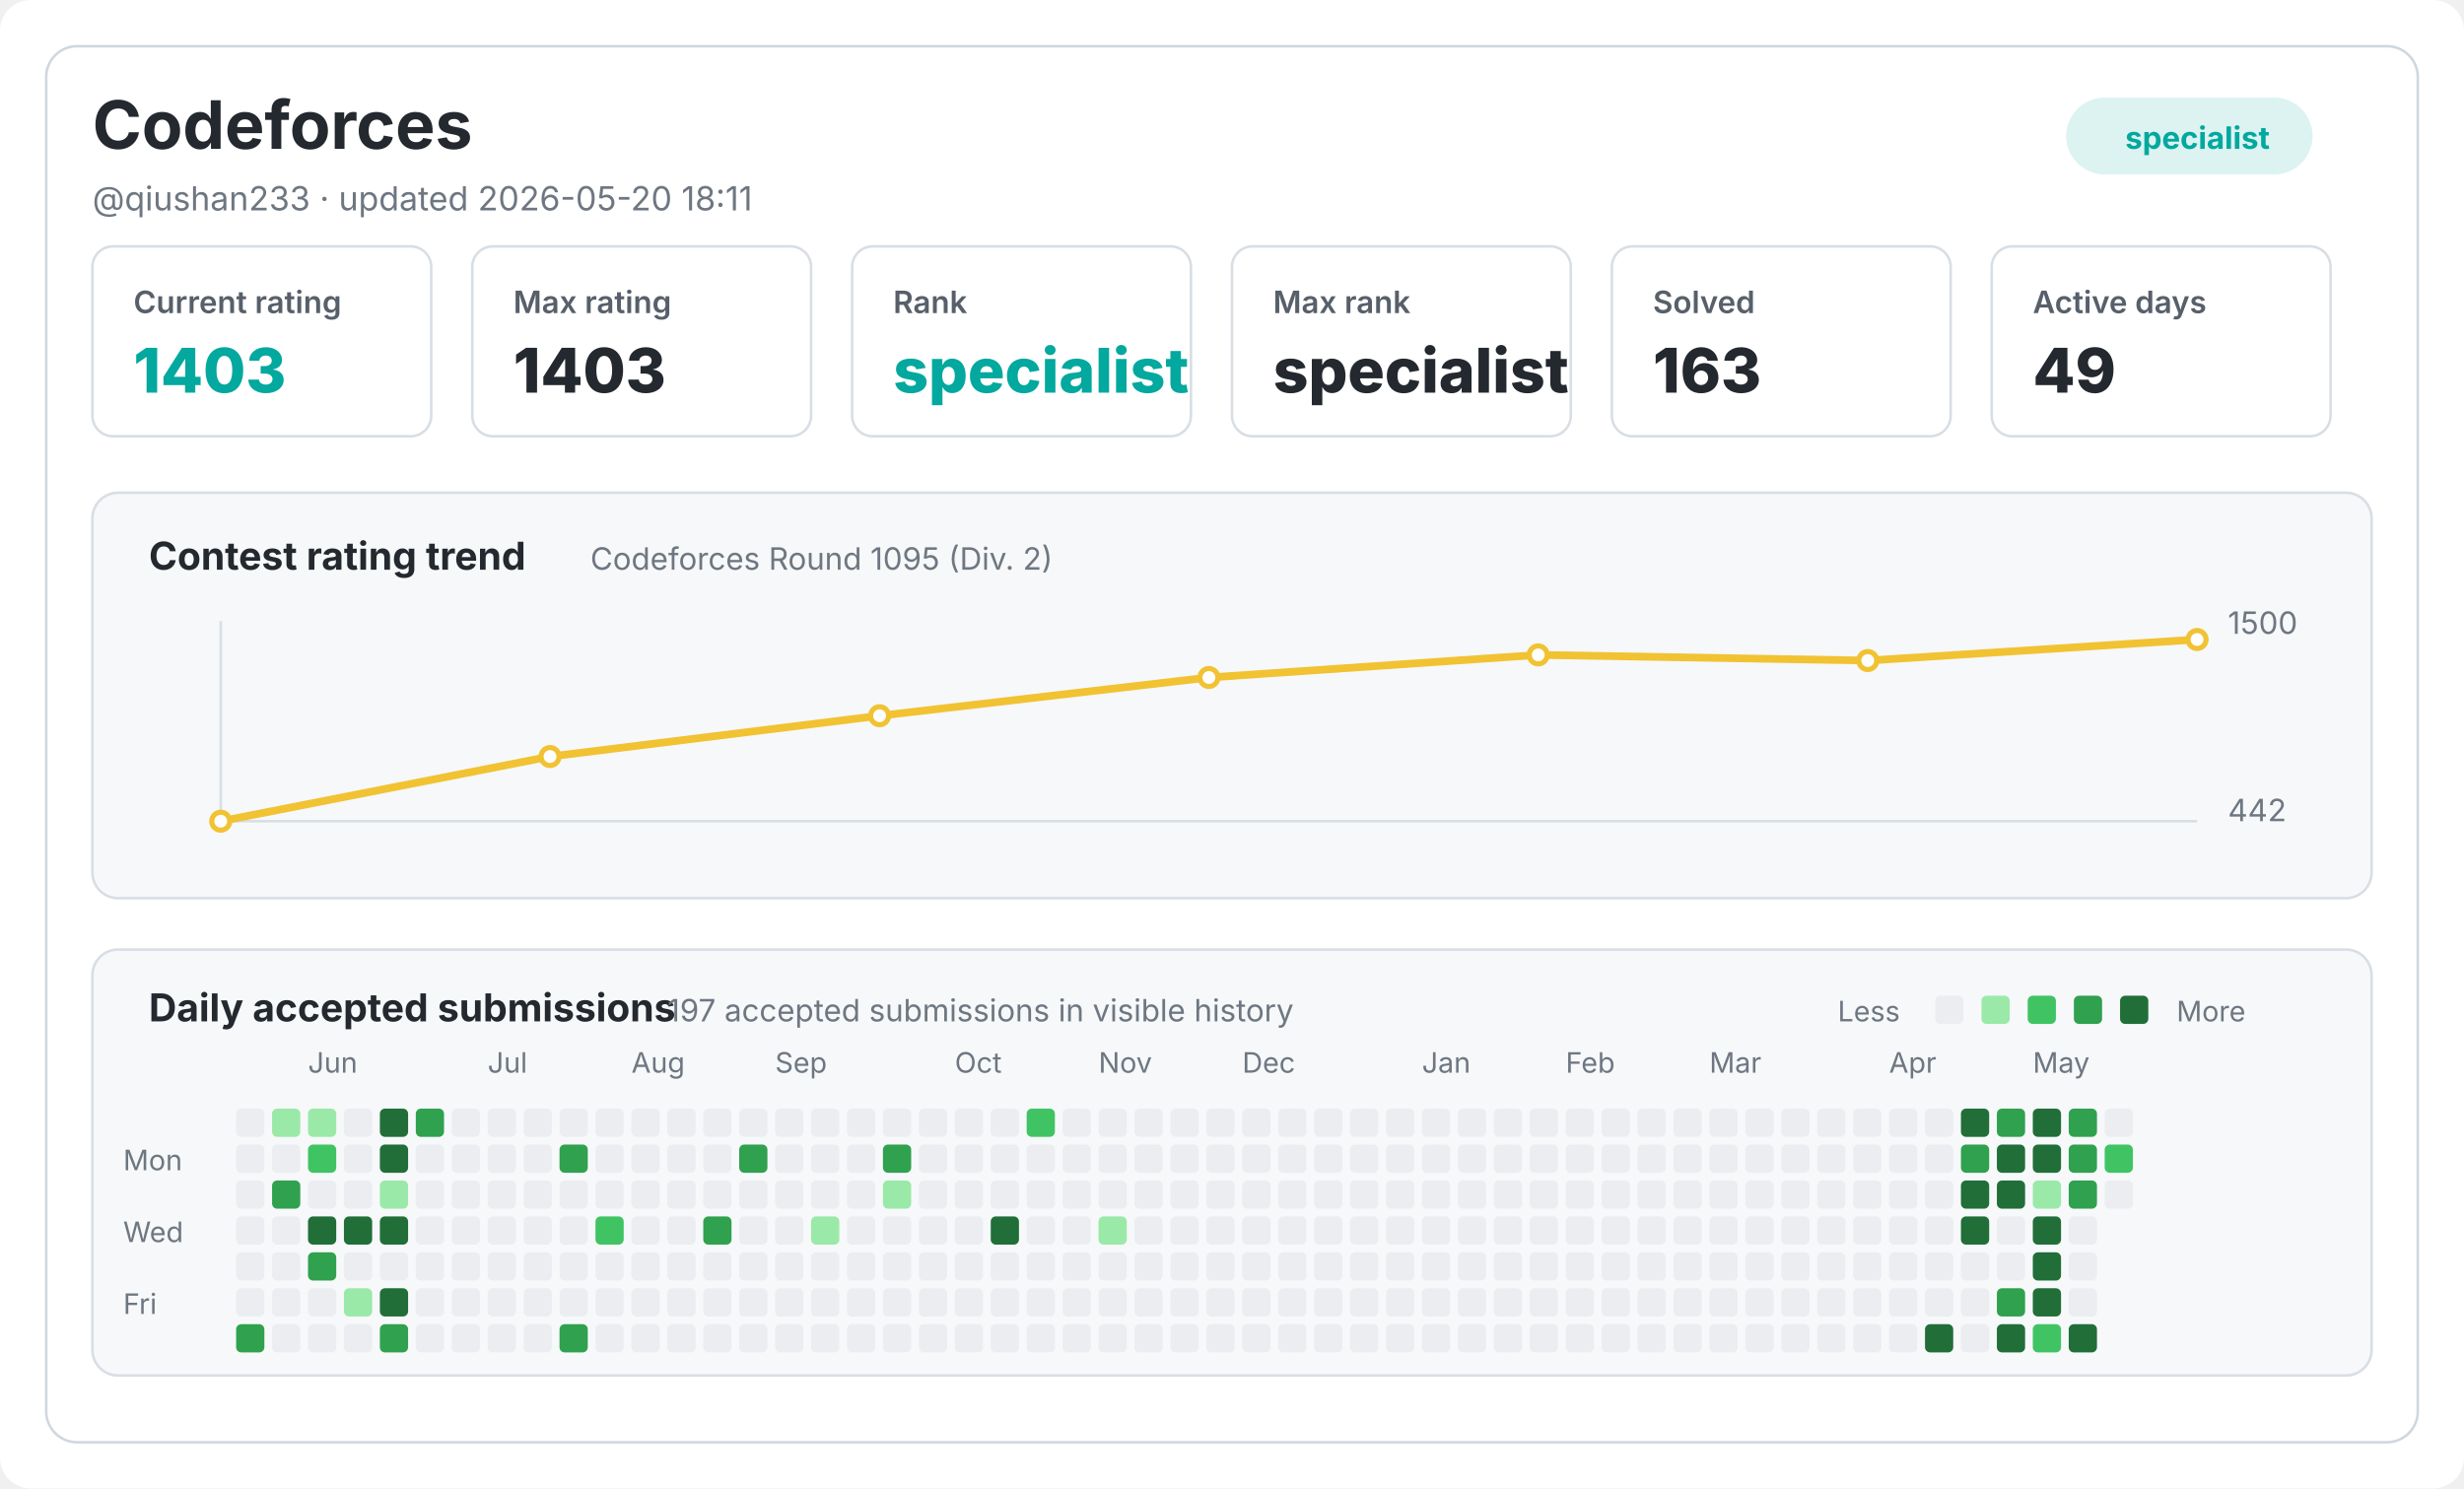
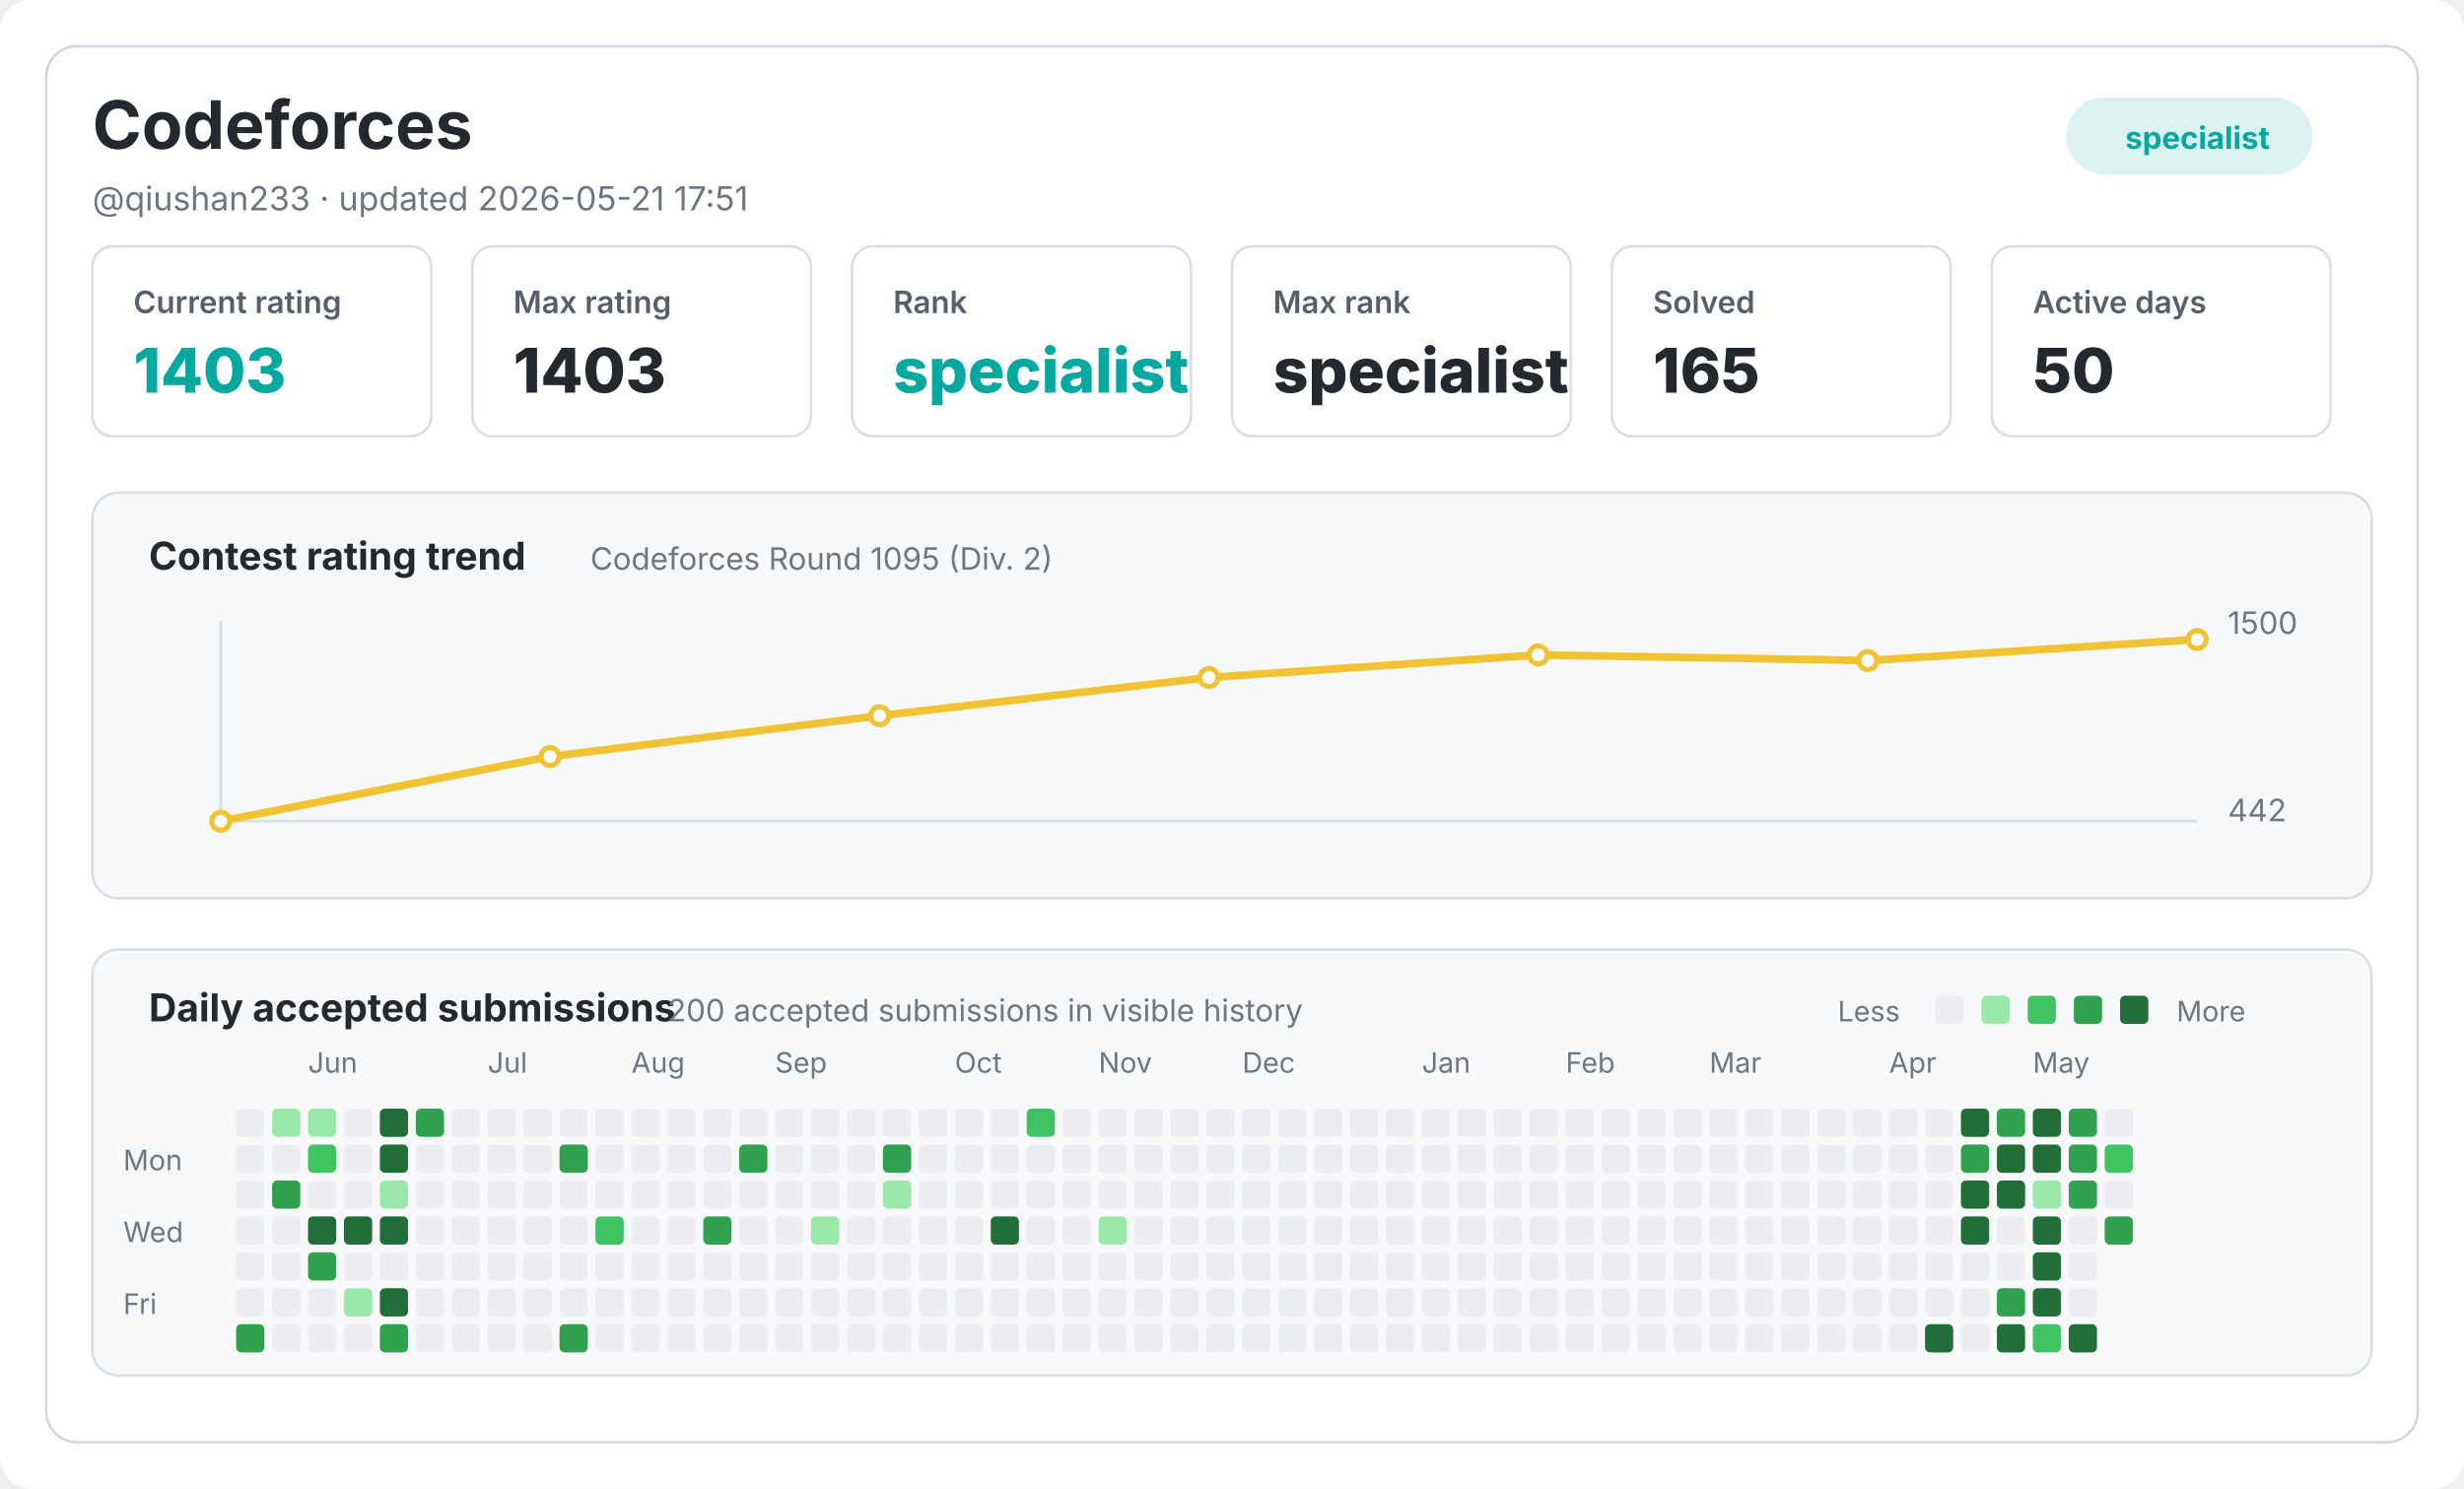
<svg xmlns="http://www.w3.org/2000/svg" width="960" height="580" viewBox="0 0 960 580" role="img" aria-label="Codeforces statistics for qiushan233">
  <style>
  .bg { fill: #ffffff; }
  .shell { fill: #ffffff; stroke: #d0d7de; }
  .soft { fill: #f6f8fa; stroke: #d8dee4; }
  .metric-card { fill: #ffffff; stroke: #d8dee4; }
  .title { font: 700 26px -apple-system,BlinkMacSystemFont,"Segoe UI",sans-serif; fill: #24292f; }
  .subtitle { font: 13px -apple-system,BlinkMacSystemFont,"Segoe UI",sans-serif; fill: #6e7781; }
  .section-title { font: 700 15px -apple-system,BlinkMacSystemFont,"Segoe UI",sans-serif; fill: #24292f; }
  .metric-label { font: 600 12px -apple-system,BlinkMacSystemFont,"Segoe UI",sans-serif; fill: #57606a; }
  .metric-value { font: 800 24px -apple-system,BlinkMacSystemFont,"Segoe UI",sans-serif; fill: #24292f; }
  .muted { font: 12px -apple-system,BlinkMacSystemFont,"Segoe UI",sans-serif; fill: #6e7781; }
  .small { font-size: 11px; }
  .rank { fill: #03a89e; }
  .grid { stroke: #d8dee4; stroke-width: 1; }
  .badge-bg { fill: #03a89e; opacity: 0.14; }
  .badge-text { font: 700 12px -apple-system,BlinkMacSystemFont,"Segoe UI",sans-serif; fill: #03a89e; }
  .heat-cell { cursor: default; transition: stroke 0.12s ease, stroke-width 0.12s ease; }
  .heat-cell:hover { stroke: #0969da; stroke-width: 1.5; }
</style>
  <rect class="bg" width="960" height="580" rx="12" />
  <rect class="shell" x="18" y="18" width="924" height="544" rx="12" />
  <text x="36" y="58" class="title">Codeforces</text>
-   <text x="36" y="82" class="subtitle">@qiushan233 · updated 2026-05-20 18:11</text>
+   <text x="36" y="82" class="subtitle">@qiushan233 · updated 2026-05-21 17:51</text>
  <rect x="805" y="38" width="96" height="30" rx="15" class="badge-bg" />
  <text x="828" y="58" class="badge-text">specialist</text>
  <rect x="36" y="96" width="132" height="74" rx="8" class="metric-card" />
  <text x="52" y="122" class="metric-label">Current rating</text>
  <text x="52" y="153" class="metric-value rank">1403</text>
  <rect x="184" y="96" width="132" height="74" rx="8" class="metric-card" />
  <text x="200" y="122" class="metric-label">Max rating</text>
  <text x="200" y="153" class="metric-value">1403</text>
  <rect x="332" y="96" width="132" height="74" rx="8" class="metric-card" />
  <text x="348" y="122" class="metric-label">Rank</text>
  <text x="348" y="153" class="metric-value rank">specialist</text>
  <rect x="480" y="96" width="132" height="74" rx="8" class="metric-card" />
  <text x="496" y="122" class="metric-label">Max rank</text>
  <text x="496" y="153" class="metric-value">specialist</text>
  <rect x="628" y="96" width="132" height="74" rx="8" class="metric-card" />
  <text x="644" y="122" class="metric-label">Solved</text>
-   <text x="644" y="153" class="metric-value">163</text>
+   <text x="644" y="153" class="metric-value">165</text>
  <rect x="776" y="96" width="132" height="74" rx="8" class="metric-card" />
  <text x="792" y="122" class="metric-label">Active days</text>
-   <text x="792" y="153" class="metric-value">49</text>
+   <text x="792" y="153" class="metric-value">50</text>
  <rect class="soft" x="36" y="192" width="888" height="158" rx="10" />
  <text x="58" y="222" class="section-title">Contest rating trend</text>
  <text x="230" y="222" class="muted">Codeforces Round 1095 (Div. 2)</text>
  <line x1="86" y1="320" x2="856" y2="320" class="grid" />
  <line x1="86" y1="242" x2="86" y2="320" class="grid" />
  <text x="868" y="247" class="muted">1500</text>
  <text x="868" y="320" class="muted">442</text>
  <polyline points="86.0,320.0 214.3,294.8 342.7,278.9 471.0,264.0 599.3,255.2 727.7,257.4 856.0,249.2" fill="none" stroke="#f1c232" stroke-width="3" stroke-linecap="round" stroke-linejoin="round" />
  <circle cx="86.0" cy="320.0" r="3.5" fill="#fff" stroke="#f1c232" stroke-width="2" />
  <circle cx="214.3" cy="294.8" r="3.5" fill="#fff" stroke="#f1c232" stroke-width="2" />
  <circle cx="342.7" cy="278.9" r="3.5" fill="#fff" stroke="#f1c232" stroke-width="2" />
  <circle cx="471.0" cy="264.0" r="3.5" fill="#fff" stroke="#f1c232" stroke-width="2" />
  <circle cx="599.3" cy="255.2" r="3.5" fill="#fff" stroke="#f1c232" stroke-width="2" />
  <circle cx="727.7" cy="257.4" r="3.5" fill="#fff" stroke="#f1c232" stroke-width="2" />
  <circle cx="856.0" cy="249.2" r="3.5" fill="#fff" stroke="#f1c232" stroke-width="2" />
  <rect class="soft" x="36" y="370" width="888" height="166" rx="10" />
  <text x="58" y="398" class="section-title">Daily accepted submissions</text>
-   <text x="260" y="398" class="muted">197 accepted submissions in visible history</text>
+   <text x="260" y="398" class="muted">200 accepted submissions in visible history</text>
  <text x="120" y="418" class="muted small">Jun</text>
  <text x="190" y="418" class="muted small">Jul</text>
  <text x="246" y="418" class="muted small">Aug</text>
  <text x="302" y="418" class="muted small">Sep</text>
  <text x="372" y="418" class="muted small">Oct</text>
  <text x="428" y="418" class="muted small">Nov</text>
  <text x="484" y="418" class="muted small">Dec</text>
  <text x="554" y="418" class="muted small">Jan</text>
  <text x="610" y="418" class="muted small">Feb</text>
  <text x="666" y="418" class="muted small">Mar</text>
  <text x="736" y="418" class="muted small">Apr</text>
  <text x="792" y="418" class="muted small">May</text>
  <text x="48" y="456" class="muted small">Mon</text>
  <text x="48" y="484" class="muted small">Wed</text>
  <text x="48" y="512" class="muted small">Fri</text>
  <rect class="heat-cell" x="92" y="432" width="11" height="11" rx="2" fill="#ebedf0" />
  <rect class="heat-cell" x="92" y="446" width="11" height="11" rx="2" fill="#ebedf0" />
  <rect class="heat-cell" x="92" y="460" width="11" height="11" rx="2" fill="#ebedf0" />
  <rect class="heat-cell" x="92" y="474" width="11" height="11" rx="2" fill="#ebedf0" />
  <rect class="heat-cell" x="92" y="488" width="11" height="11" rx="2" fill="#ebedf0" />
  <rect class="heat-cell" x="92" y="502" width="11" height="11" rx="2" fill="#ebedf0" />
  <rect class="heat-cell" x="92" y="516" width="11" height="11" rx="2" fill="#30a14e" />
  <rect class="heat-cell" x="106" y="432" width="11" height="11" rx="2" fill="#9be9a8" />
  <rect class="heat-cell" x="106" y="446" width="11" height="11" rx="2" fill="#ebedf0" />
  <rect class="heat-cell" x="106" y="460" width="11" height="11" rx="2" fill="#30a14e" />
  <rect class="heat-cell" x="106" y="474" width="11" height="11" rx="2" fill="#ebedf0" />
  <rect class="heat-cell" x="106" y="488" width="11" height="11" rx="2" fill="#ebedf0" />
  <rect class="heat-cell" x="106" y="502" width="11" height="11" rx="2" fill="#ebedf0" />
  <rect class="heat-cell" x="106" y="516" width="11" height="11" rx="2" fill="#ebedf0" />
  <rect class="heat-cell" x="120" y="432" width="11" height="11" rx="2" fill="#9be9a8" />
  <rect class="heat-cell" x="120" y="446" width="11" height="11" rx="2" fill="#40c463" />
  <rect class="heat-cell" x="120" y="460" width="11" height="11" rx="2" fill="#ebedf0" />
  <rect class="heat-cell" x="120" y="474" width="11" height="11" rx="2" fill="#216e39" />
  <rect class="heat-cell" x="120" y="488" width="11" height="11" rx="2" fill="#30a14e" />
  <rect class="heat-cell" x="120" y="502" width="11" height="11" rx="2" fill="#ebedf0" />
  <rect class="heat-cell" x="120" y="516" width="11" height="11" rx="2" fill="#ebedf0" />
  <rect class="heat-cell" x="134" y="432" width="11" height="11" rx="2" fill="#ebedf0" />
  <rect class="heat-cell" x="134" y="446" width="11" height="11" rx="2" fill="#ebedf0" />
  <rect class="heat-cell" x="134" y="460" width="11" height="11" rx="2" fill="#ebedf0" />
  <rect class="heat-cell" x="134" y="474" width="11" height="11" rx="2" fill="#216e39" />
  <rect class="heat-cell" x="134" y="488" width="11" height="11" rx="2" fill="#ebedf0" />
  <rect class="heat-cell" x="134" y="502" width="11" height="11" rx="2" fill="#9be9a8" />
  <rect class="heat-cell" x="134" y="516" width="11" height="11" rx="2" fill="#ebedf0" />
  <rect class="heat-cell" x="148" y="432" width="11" height="11" rx="2" fill="#216e39" />
  <rect class="heat-cell" x="148" y="446" width="11" height="11" rx="2" fill="#216e39" />
  <rect class="heat-cell" x="148" y="460" width="11" height="11" rx="2" fill="#9be9a8" />
  <rect class="heat-cell" x="148" y="474" width="11" height="11" rx="2" fill="#216e39" />
  <rect class="heat-cell" x="148" y="488" width="11" height="11" rx="2" fill="#ebedf0" />
  <rect class="heat-cell" x="148" y="502" width="11" height="11" rx="2" fill="#216e39" />
  <rect class="heat-cell" x="148" y="516" width="11" height="11" rx="2" fill="#30a14e" />
  <rect class="heat-cell" x="162" y="432" width="11" height="11" rx="2" fill="#30a14e" />
  <rect class="heat-cell" x="162" y="446" width="11" height="11" rx="2" fill="#ebedf0" />
  <rect class="heat-cell" x="162" y="460" width="11" height="11" rx="2" fill="#ebedf0" />
  <rect class="heat-cell" x="162" y="474" width="11" height="11" rx="2" fill="#ebedf0" />
  <rect class="heat-cell" x="162" y="488" width="11" height="11" rx="2" fill="#ebedf0" />
  <rect class="heat-cell" x="162" y="502" width="11" height="11" rx="2" fill="#ebedf0" />
  <rect class="heat-cell" x="162" y="516" width="11" height="11" rx="2" fill="#ebedf0" />
  <rect class="heat-cell" x="176" y="432" width="11" height="11" rx="2" fill="#ebedf0" />
  <rect class="heat-cell" x="176" y="446" width="11" height="11" rx="2" fill="#ebedf0" />
  <rect class="heat-cell" x="176" y="460" width="11" height="11" rx="2" fill="#ebedf0" />
  <rect class="heat-cell" x="176" y="474" width="11" height="11" rx="2" fill="#ebedf0" />
  <rect class="heat-cell" x="176" y="488" width="11" height="11" rx="2" fill="#ebedf0" />
  <rect class="heat-cell" x="176" y="502" width="11" height="11" rx="2" fill="#ebedf0" />
  <rect class="heat-cell" x="176" y="516" width="11" height="11" rx="2" fill="#ebedf0" />
  <rect class="heat-cell" x="190" y="432" width="11" height="11" rx="2" fill="#ebedf0" />
  <rect class="heat-cell" x="190" y="446" width="11" height="11" rx="2" fill="#ebedf0" />
  <rect class="heat-cell" x="190" y="460" width="11" height="11" rx="2" fill="#ebedf0" />
  <rect class="heat-cell" x="190" y="474" width="11" height="11" rx="2" fill="#ebedf0" />
  <rect class="heat-cell" x="190" y="488" width="11" height="11" rx="2" fill="#ebedf0" />
  <rect class="heat-cell" x="190" y="502" width="11" height="11" rx="2" fill="#ebedf0" />
  <rect class="heat-cell" x="190" y="516" width="11" height="11" rx="2" fill="#ebedf0" />
  <rect class="heat-cell" x="204" y="432" width="11" height="11" rx="2" fill="#ebedf0" />
  <rect class="heat-cell" x="204" y="446" width="11" height="11" rx="2" fill="#ebedf0" />
  <rect class="heat-cell" x="204" y="460" width="11" height="11" rx="2" fill="#ebedf0" />
  <rect class="heat-cell" x="204" y="474" width="11" height="11" rx="2" fill="#ebedf0" />
  <rect class="heat-cell" x="204" y="488" width="11" height="11" rx="2" fill="#ebedf0" />
  <rect class="heat-cell" x="204" y="502" width="11" height="11" rx="2" fill="#ebedf0" />
  <rect class="heat-cell" x="204" y="516" width="11" height="11" rx="2" fill="#ebedf0" />
  <rect class="heat-cell" x="218" y="432" width="11" height="11" rx="2" fill="#ebedf0" />
  <rect class="heat-cell" x="218" y="446" width="11" height="11" rx="2" fill="#30a14e" />
  <rect class="heat-cell" x="218" y="460" width="11" height="11" rx="2" fill="#ebedf0" />
  <rect class="heat-cell" x="218" y="474" width="11" height="11" rx="2" fill="#ebedf0" />
  <rect class="heat-cell" x="218" y="488" width="11" height="11" rx="2" fill="#ebedf0" />
  <rect class="heat-cell" x="218" y="502" width="11" height="11" rx="2" fill="#ebedf0" />
  <rect class="heat-cell" x="218" y="516" width="11" height="11" rx="2" fill="#30a14e" />
  <rect class="heat-cell" x="232" y="432" width="11" height="11" rx="2" fill="#ebedf0" />
  <rect class="heat-cell" x="232" y="446" width="11" height="11" rx="2" fill="#ebedf0" />
  <rect class="heat-cell" x="232" y="460" width="11" height="11" rx="2" fill="#ebedf0" />
  <rect class="heat-cell" x="232" y="474" width="11" height="11" rx="2" fill="#40c463" />
  <rect class="heat-cell" x="232" y="488" width="11" height="11" rx="2" fill="#ebedf0" />
  <rect class="heat-cell" x="232" y="502" width="11" height="11" rx="2" fill="#ebedf0" />
  <rect class="heat-cell" x="232" y="516" width="11" height="11" rx="2" fill="#ebedf0" />
  <rect class="heat-cell" x="246" y="432" width="11" height="11" rx="2" fill="#ebedf0" />
  <rect class="heat-cell" x="246" y="446" width="11" height="11" rx="2" fill="#ebedf0" />
  <rect class="heat-cell" x="246" y="460" width="11" height="11" rx="2" fill="#ebedf0" />
  <rect class="heat-cell" x="246" y="474" width="11" height="11" rx="2" fill="#ebedf0" />
  <rect class="heat-cell" x="246" y="488" width="11" height="11" rx="2" fill="#ebedf0" />
  <rect class="heat-cell" x="246" y="502" width="11" height="11" rx="2" fill="#ebedf0" />
  <rect class="heat-cell" x="246" y="516" width="11" height="11" rx="2" fill="#ebedf0" />
  <rect class="heat-cell" x="260" y="432" width="11" height="11" rx="2" fill="#ebedf0" />
  <rect class="heat-cell" x="260" y="446" width="11" height="11" rx="2" fill="#ebedf0" />
  <rect class="heat-cell" x="260" y="460" width="11" height="11" rx="2" fill="#ebedf0" />
  <rect class="heat-cell" x="260" y="474" width="11" height="11" rx="2" fill="#ebedf0" />
  <rect class="heat-cell" x="260" y="488" width="11" height="11" rx="2" fill="#ebedf0" />
  <rect class="heat-cell" x="260" y="502" width="11" height="11" rx="2" fill="#ebedf0" />
  <rect class="heat-cell" x="260" y="516" width="11" height="11" rx="2" fill="#ebedf0" />
  <rect class="heat-cell" x="274" y="432" width="11" height="11" rx="2" fill="#ebedf0" />
  <rect class="heat-cell" x="274" y="446" width="11" height="11" rx="2" fill="#ebedf0" />
  <rect class="heat-cell" x="274" y="460" width="11" height="11" rx="2" fill="#ebedf0" />
  <rect class="heat-cell" x="274" y="474" width="11" height="11" rx="2" fill="#30a14e" />
  <rect class="heat-cell" x="274" y="488" width="11" height="11" rx="2" fill="#ebedf0" />
  <rect class="heat-cell" x="274" y="502" width="11" height="11" rx="2" fill="#ebedf0" />
  <rect class="heat-cell" x="274" y="516" width="11" height="11" rx="2" fill="#ebedf0" />
  <rect class="heat-cell" x="288" y="432" width="11" height="11" rx="2" fill="#ebedf0" />
  <rect class="heat-cell" x="288" y="446" width="11" height="11" rx="2" fill="#30a14e" />
  <rect class="heat-cell" x="288" y="460" width="11" height="11" rx="2" fill="#ebedf0" />
  <rect class="heat-cell" x="288" y="474" width="11" height="11" rx="2" fill="#ebedf0" />
  <rect class="heat-cell" x="288" y="488" width="11" height="11" rx="2" fill="#ebedf0" />
  <rect class="heat-cell" x="288" y="502" width="11" height="11" rx="2" fill="#ebedf0" />
  <rect class="heat-cell" x="288" y="516" width="11" height="11" rx="2" fill="#ebedf0" />
  <rect class="heat-cell" x="302" y="432" width="11" height="11" rx="2" fill="#ebedf0" />
  <rect class="heat-cell" x="302" y="446" width="11" height="11" rx="2" fill="#ebedf0" />
  <rect class="heat-cell" x="302" y="460" width="11" height="11" rx="2" fill="#ebedf0" />
  <rect class="heat-cell" x="302" y="474" width="11" height="11" rx="2" fill="#ebedf0" />
  <rect class="heat-cell" x="302" y="488" width="11" height="11" rx="2" fill="#ebedf0" />
  <rect class="heat-cell" x="302" y="502" width="11" height="11" rx="2" fill="#ebedf0" />
  <rect class="heat-cell" x="302" y="516" width="11" height="11" rx="2" fill="#ebedf0" />
  <rect class="heat-cell" x="316" y="432" width="11" height="11" rx="2" fill="#ebedf0" />
  <rect class="heat-cell" x="316" y="446" width="11" height="11" rx="2" fill="#ebedf0" />
  <rect class="heat-cell" x="316" y="460" width="11" height="11" rx="2" fill="#ebedf0" />
  <rect class="heat-cell" x="316" y="474" width="11" height="11" rx="2" fill="#9be9a8" />
  <rect class="heat-cell" x="316" y="488" width="11" height="11" rx="2" fill="#ebedf0" />
  <rect class="heat-cell" x="316" y="502" width="11" height="11" rx="2" fill="#ebedf0" />
  <rect class="heat-cell" x="316" y="516" width="11" height="11" rx="2" fill="#ebedf0" />
  <rect class="heat-cell" x="330" y="432" width="11" height="11" rx="2" fill="#ebedf0" />
  <rect class="heat-cell" x="330" y="446" width="11" height="11" rx="2" fill="#ebedf0" />
  <rect class="heat-cell" x="330" y="460" width="11" height="11" rx="2" fill="#ebedf0" />
  <rect class="heat-cell" x="330" y="474" width="11" height="11" rx="2" fill="#ebedf0" />
  <rect class="heat-cell" x="330" y="488" width="11" height="11" rx="2" fill="#ebedf0" />
  <rect class="heat-cell" x="330" y="502" width="11" height="11" rx="2" fill="#ebedf0" />
  <rect class="heat-cell" x="330" y="516" width="11" height="11" rx="2" fill="#ebedf0" />
  <rect class="heat-cell" x="344" y="432" width="11" height="11" rx="2" fill="#ebedf0" />
  <rect class="heat-cell" x="344" y="446" width="11" height="11" rx="2" fill="#30a14e" />
  <rect class="heat-cell" x="344" y="460" width="11" height="11" rx="2" fill="#9be9a8" />
  <rect class="heat-cell" x="344" y="474" width="11" height="11" rx="2" fill="#ebedf0" />
  <rect class="heat-cell" x="344" y="488" width="11" height="11" rx="2" fill="#ebedf0" />
  <rect class="heat-cell" x="344" y="502" width="11" height="11" rx="2" fill="#ebedf0" />
  <rect class="heat-cell" x="344" y="516" width="11" height="11" rx="2" fill="#ebedf0" />
  <rect class="heat-cell" x="358" y="432" width="11" height="11" rx="2" fill="#ebedf0" />
  <rect class="heat-cell" x="358" y="446" width="11" height="11" rx="2" fill="#ebedf0" />
  <rect class="heat-cell" x="358" y="460" width="11" height="11" rx="2" fill="#ebedf0" />
  <rect class="heat-cell" x="358" y="474" width="11" height="11" rx="2" fill="#ebedf0" />
  <rect class="heat-cell" x="358" y="488" width="11" height="11" rx="2" fill="#ebedf0" />
  <rect class="heat-cell" x="358" y="502" width="11" height="11" rx="2" fill="#ebedf0" />
  <rect class="heat-cell" x="358" y="516" width="11" height="11" rx="2" fill="#ebedf0" />
  <rect class="heat-cell" x="372" y="432" width="11" height="11" rx="2" fill="#ebedf0" />
  <rect class="heat-cell" x="372" y="446" width="11" height="11" rx="2" fill="#ebedf0" />
  <rect class="heat-cell" x="372" y="460" width="11" height="11" rx="2" fill="#ebedf0" />
  <rect class="heat-cell" x="372" y="474" width="11" height="11" rx="2" fill="#ebedf0" />
  <rect class="heat-cell" x="372" y="488" width="11" height="11" rx="2" fill="#ebedf0" />
  <rect class="heat-cell" x="372" y="502" width="11" height="11" rx="2" fill="#ebedf0" />
  <rect class="heat-cell" x="372" y="516" width="11" height="11" rx="2" fill="#ebedf0" />
  <rect class="heat-cell" x="386" y="432" width="11" height="11" rx="2" fill="#ebedf0" />
  <rect class="heat-cell" x="386" y="446" width="11" height="11" rx="2" fill="#ebedf0" />
  <rect class="heat-cell" x="386" y="460" width="11" height="11" rx="2" fill="#ebedf0" />
  <rect class="heat-cell" x="386" y="474" width="11" height="11" rx="2" fill="#216e39" />
  <rect class="heat-cell" x="386" y="488" width="11" height="11" rx="2" fill="#ebedf0" />
  <rect class="heat-cell" x="386" y="502" width="11" height="11" rx="2" fill="#ebedf0" />
  <rect class="heat-cell" x="386" y="516" width="11" height="11" rx="2" fill="#ebedf0" />
  <rect class="heat-cell" x="400" y="432" width="11" height="11" rx="2" fill="#40c463" />
  <rect class="heat-cell" x="400" y="446" width="11" height="11" rx="2" fill="#ebedf0" />
  <rect class="heat-cell" x="400" y="460" width="11" height="11" rx="2" fill="#ebedf0" />
  <rect class="heat-cell" x="400" y="474" width="11" height="11" rx="2" fill="#ebedf0" />
  <rect class="heat-cell" x="400" y="488" width="11" height="11" rx="2" fill="#ebedf0" />
  <rect class="heat-cell" x="400" y="502" width="11" height="11" rx="2" fill="#ebedf0" />
  <rect class="heat-cell" x="400" y="516" width="11" height="11" rx="2" fill="#ebedf0" />
  <rect class="heat-cell" x="414" y="432" width="11" height="11" rx="2" fill="#ebedf0" />
  <rect class="heat-cell" x="414" y="446" width="11" height="11" rx="2" fill="#ebedf0" />
  <rect class="heat-cell" x="414" y="460" width="11" height="11" rx="2" fill="#ebedf0" />
  <rect class="heat-cell" x="414" y="474" width="11" height="11" rx="2" fill="#ebedf0" />
  <rect class="heat-cell" x="414" y="488" width="11" height="11" rx="2" fill="#ebedf0" />
  <rect class="heat-cell" x="414" y="502" width="11" height="11" rx="2" fill="#ebedf0" />
  <rect class="heat-cell" x="414" y="516" width="11" height="11" rx="2" fill="#ebedf0" />
  <rect class="heat-cell" x="428" y="432" width="11" height="11" rx="2" fill="#ebedf0" />
  <rect class="heat-cell" x="428" y="446" width="11" height="11" rx="2" fill="#ebedf0" />
  <rect class="heat-cell" x="428" y="460" width="11" height="11" rx="2" fill="#ebedf0" />
  <rect class="heat-cell" x="428" y="474" width="11" height="11" rx="2" fill="#9be9a8" />
  <rect class="heat-cell" x="428" y="488" width="11" height="11" rx="2" fill="#ebedf0" />
  <rect class="heat-cell" x="428" y="502" width="11" height="11" rx="2" fill="#ebedf0" />
  <rect class="heat-cell" x="428" y="516" width="11" height="11" rx="2" fill="#ebedf0" />
  <rect class="heat-cell" x="442" y="432" width="11" height="11" rx="2" fill="#ebedf0" />
  <rect class="heat-cell" x="442" y="446" width="11" height="11" rx="2" fill="#ebedf0" />
  <rect class="heat-cell" x="442" y="460" width="11" height="11" rx="2" fill="#ebedf0" />
  <rect class="heat-cell" x="442" y="474" width="11" height="11" rx="2" fill="#ebedf0" />
  <rect class="heat-cell" x="442" y="488" width="11" height="11" rx="2" fill="#ebedf0" />
  <rect class="heat-cell" x="442" y="502" width="11" height="11" rx="2" fill="#ebedf0" />
  <rect class="heat-cell" x="442" y="516" width="11" height="11" rx="2" fill="#ebedf0" />
  <rect class="heat-cell" x="456" y="432" width="11" height="11" rx="2" fill="#ebedf0" />
  <rect class="heat-cell" x="456" y="446" width="11" height="11" rx="2" fill="#ebedf0" />
  <rect class="heat-cell" x="456" y="460" width="11" height="11" rx="2" fill="#ebedf0" />
  <rect class="heat-cell" x="456" y="474" width="11" height="11" rx="2" fill="#ebedf0" />
  <rect class="heat-cell" x="456" y="488" width="11" height="11" rx="2" fill="#ebedf0" />
  <rect class="heat-cell" x="456" y="502" width="11" height="11" rx="2" fill="#ebedf0" />
  <rect class="heat-cell" x="456" y="516" width="11" height="11" rx="2" fill="#ebedf0" />
  <rect class="heat-cell" x="470" y="432" width="11" height="11" rx="2" fill="#ebedf0" />
  <rect class="heat-cell" x="470" y="446" width="11" height="11" rx="2" fill="#ebedf0" />
  <rect class="heat-cell" x="470" y="460" width="11" height="11" rx="2" fill="#ebedf0" />
  <rect class="heat-cell" x="470" y="474" width="11" height="11" rx="2" fill="#ebedf0" />
  <rect class="heat-cell" x="470" y="488" width="11" height="11" rx="2" fill="#ebedf0" />
  <rect class="heat-cell" x="470" y="502" width="11" height="11" rx="2" fill="#ebedf0" />
  <rect class="heat-cell" x="470" y="516" width="11" height="11" rx="2" fill="#ebedf0" />
  <rect class="heat-cell" x="484" y="432" width="11" height="11" rx="2" fill="#ebedf0" />
  <rect class="heat-cell" x="484" y="446" width="11" height="11" rx="2" fill="#ebedf0" />
  <rect class="heat-cell" x="484" y="460" width="11" height="11" rx="2" fill="#ebedf0" />
  <rect class="heat-cell" x="484" y="474" width="11" height="11" rx="2" fill="#ebedf0" />
  <rect class="heat-cell" x="484" y="488" width="11" height="11" rx="2" fill="#ebedf0" />
  <rect class="heat-cell" x="484" y="502" width="11" height="11" rx="2" fill="#ebedf0" />
  <rect class="heat-cell" x="484" y="516" width="11" height="11" rx="2" fill="#ebedf0" />
  <rect class="heat-cell" x="498" y="432" width="11" height="11" rx="2" fill="#ebedf0" />
  <rect class="heat-cell" x="498" y="446" width="11" height="11" rx="2" fill="#ebedf0" />
  <rect class="heat-cell" x="498" y="460" width="11" height="11" rx="2" fill="#ebedf0" />
  <rect class="heat-cell" x="498" y="474" width="11" height="11" rx="2" fill="#ebedf0" />
  <rect class="heat-cell" x="498" y="488" width="11" height="11" rx="2" fill="#ebedf0" />
  <rect class="heat-cell" x="498" y="502" width="11" height="11" rx="2" fill="#ebedf0" />
  <rect class="heat-cell" x="498" y="516" width="11" height="11" rx="2" fill="#ebedf0" />
  <rect class="heat-cell" x="512" y="432" width="11" height="11" rx="2" fill="#ebedf0" />
  <rect class="heat-cell" x="512" y="446" width="11" height="11" rx="2" fill="#ebedf0" />
  <rect class="heat-cell" x="512" y="460" width="11" height="11" rx="2" fill="#ebedf0" />
  <rect class="heat-cell" x="512" y="474" width="11" height="11" rx="2" fill="#ebedf0" />
  <rect class="heat-cell" x="512" y="488" width="11" height="11" rx="2" fill="#ebedf0" />
  <rect class="heat-cell" x="512" y="502" width="11" height="11" rx="2" fill="#ebedf0" />
  <rect class="heat-cell" x="512" y="516" width="11" height="11" rx="2" fill="#ebedf0" />
  <rect class="heat-cell" x="526" y="432" width="11" height="11" rx="2" fill="#ebedf0" />
  <rect class="heat-cell" x="526" y="446" width="11" height="11" rx="2" fill="#ebedf0" />
  <rect class="heat-cell" x="526" y="460" width="11" height="11" rx="2" fill="#ebedf0" />
  <rect class="heat-cell" x="526" y="474" width="11" height="11" rx="2" fill="#ebedf0" />
  <rect class="heat-cell" x="526" y="488" width="11" height="11" rx="2" fill="#ebedf0" />
  <rect class="heat-cell" x="526" y="502" width="11" height="11" rx="2" fill="#ebedf0" />
  <rect class="heat-cell" x="526" y="516" width="11" height="11" rx="2" fill="#ebedf0" />
  <rect class="heat-cell" x="540" y="432" width="11" height="11" rx="2" fill="#ebedf0" />
  <rect class="heat-cell" x="540" y="446" width="11" height="11" rx="2" fill="#ebedf0" />
  <rect class="heat-cell" x="540" y="460" width="11" height="11" rx="2" fill="#ebedf0" />
  <rect class="heat-cell" x="540" y="474" width="11" height="11" rx="2" fill="#ebedf0" />
  <rect class="heat-cell" x="540" y="488" width="11" height="11" rx="2" fill="#ebedf0" />
  <rect class="heat-cell" x="540" y="502" width="11" height="11" rx="2" fill="#ebedf0" />
  <rect class="heat-cell" x="540" y="516" width="11" height="11" rx="2" fill="#ebedf0" />
  <rect class="heat-cell" x="554" y="432" width="11" height="11" rx="2" fill="#ebedf0" />
  <rect class="heat-cell" x="554" y="446" width="11" height="11" rx="2" fill="#ebedf0" />
  <rect class="heat-cell" x="554" y="460" width="11" height="11" rx="2" fill="#ebedf0" />
  <rect class="heat-cell" x="554" y="474" width="11" height="11" rx="2" fill="#ebedf0" />
  <rect class="heat-cell" x="554" y="488" width="11" height="11" rx="2" fill="#ebedf0" />
  <rect class="heat-cell" x="554" y="502" width="11" height="11" rx="2" fill="#ebedf0" />
  <rect class="heat-cell" x="554" y="516" width="11" height="11" rx="2" fill="#ebedf0" />
  <rect class="heat-cell" x="568" y="432" width="11" height="11" rx="2" fill="#ebedf0" />
  <rect class="heat-cell" x="568" y="446" width="11" height="11" rx="2" fill="#ebedf0" />
  <rect class="heat-cell" x="568" y="460" width="11" height="11" rx="2" fill="#ebedf0" />
  <rect class="heat-cell" x="568" y="474" width="11" height="11" rx="2" fill="#ebedf0" />
  <rect class="heat-cell" x="568" y="488" width="11" height="11" rx="2" fill="#ebedf0" />
  <rect class="heat-cell" x="568" y="502" width="11" height="11" rx="2" fill="#ebedf0" />
  <rect class="heat-cell" x="568" y="516" width="11" height="11" rx="2" fill="#ebedf0" />
  <rect class="heat-cell" x="582" y="432" width="11" height="11" rx="2" fill="#ebedf0" />
  <rect class="heat-cell" x="582" y="446" width="11" height="11" rx="2" fill="#ebedf0" />
  <rect class="heat-cell" x="582" y="460" width="11" height="11" rx="2" fill="#ebedf0" />
  <rect class="heat-cell" x="582" y="474" width="11" height="11" rx="2" fill="#ebedf0" />
  <rect class="heat-cell" x="582" y="488" width="11" height="11" rx="2" fill="#ebedf0" />
  <rect class="heat-cell" x="582" y="502" width="11" height="11" rx="2" fill="#ebedf0" />
  <rect class="heat-cell" x="582" y="516" width="11" height="11" rx="2" fill="#ebedf0" />
  <rect class="heat-cell" x="596" y="432" width="11" height="11" rx="2" fill="#ebedf0" />
  <rect class="heat-cell" x="596" y="446" width="11" height="11" rx="2" fill="#ebedf0" />
  <rect class="heat-cell" x="596" y="460" width="11" height="11" rx="2" fill="#ebedf0" />
  <rect class="heat-cell" x="596" y="474" width="11" height="11" rx="2" fill="#ebedf0" />
  <rect class="heat-cell" x="596" y="488" width="11" height="11" rx="2" fill="#ebedf0" />
  <rect class="heat-cell" x="596" y="502" width="11" height="11" rx="2" fill="#ebedf0" />
  <rect class="heat-cell" x="596" y="516" width="11" height="11" rx="2" fill="#ebedf0" />
  <rect class="heat-cell" x="610" y="432" width="11" height="11" rx="2" fill="#ebedf0" />
  <rect class="heat-cell" x="610" y="446" width="11" height="11" rx="2" fill="#ebedf0" />
  <rect class="heat-cell" x="610" y="460" width="11" height="11" rx="2" fill="#ebedf0" />
  <rect class="heat-cell" x="610" y="474" width="11" height="11" rx="2" fill="#ebedf0" />
  <rect class="heat-cell" x="610" y="488" width="11" height="11" rx="2" fill="#ebedf0" />
  <rect class="heat-cell" x="610" y="502" width="11" height="11" rx="2" fill="#ebedf0" />
  <rect class="heat-cell" x="610" y="516" width="11" height="11" rx="2" fill="#ebedf0" />
  <rect class="heat-cell" x="624" y="432" width="11" height="11" rx="2" fill="#ebedf0" />
  <rect class="heat-cell" x="624" y="446" width="11" height="11" rx="2" fill="#ebedf0" />
  <rect class="heat-cell" x="624" y="460" width="11" height="11" rx="2" fill="#ebedf0" />
  <rect class="heat-cell" x="624" y="474" width="11" height="11" rx="2" fill="#ebedf0" />
  <rect class="heat-cell" x="624" y="488" width="11" height="11" rx="2" fill="#ebedf0" />
  <rect class="heat-cell" x="624" y="502" width="11" height="11" rx="2" fill="#ebedf0" />
  <rect class="heat-cell" x="624" y="516" width="11" height="11" rx="2" fill="#ebedf0" />
  <rect class="heat-cell" x="638" y="432" width="11" height="11" rx="2" fill="#ebedf0" />
  <rect class="heat-cell" x="638" y="446" width="11" height="11" rx="2" fill="#ebedf0" />
  <rect class="heat-cell" x="638" y="460" width="11" height="11" rx="2" fill="#ebedf0" />
  <rect class="heat-cell" x="638" y="474" width="11" height="11" rx="2" fill="#ebedf0" />
  <rect class="heat-cell" x="638" y="488" width="11" height="11" rx="2" fill="#ebedf0" />
  <rect class="heat-cell" x="638" y="502" width="11" height="11" rx="2" fill="#ebedf0" />
  <rect class="heat-cell" x="638" y="516" width="11" height="11" rx="2" fill="#ebedf0" />
  <rect class="heat-cell" x="652" y="432" width="11" height="11" rx="2" fill="#ebedf0" />
  <rect class="heat-cell" x="652" y="446" width="11" height="11" rx="2" fill="#ebedf0" />
  <rect class="heat-cell" x="652" y="460" width="11" height="11" rx="2" fill="#ebedf0" />
  <rect class="heat-cell" x="652" y="474" width="11" height="11" rx="2" fill="#ebedf0" />
  <rect class="heat-cell" x="652" y="488" width="11" height="11" rx="2" fill="#ebedf0" />
  <rect class="heat-cell" x="652" y="502" width="11" height="11" rx="2" fill="#ebedf0" />
  <rect class="heat-cell" x="652" y="516" width="11" height="11" rx="2" fill="#ebedf0" />
  <rect class="heat-cell" x="666" y="432" width="11" height="11" rx="2" fill="#ebedf0" />
  <rect class="heat-cell" x="666" y="446" width="11" height="11" rx="2" fill="#ebedf0" />
  <rect class="heat-cell" x="666" y="460" width="11" height="11" rx="2" fill="#ebedf0" />
  <rect class="heat-cell" x="666" y="474" width="11" height="11" rx="2" fill="#ebedf0" />
  <rect class="heat-cell" x="666" y="488" width="11" height="11" rx="2" fill="#ebedf0" />
  <rect class="heat-cell" x="666" y="502" width="11" height="11" rx="2" fill="#ebedf0" />
  <rect class="heat-cell" x="666" y="516" width="11" height="11" rx="2" fill="#ebedf0" />
  <rect class="heat-cell" x="680" y="432" width="11" height="11" rx="2" fill="#ebedf0" />
  <rect class="heat-cell" x="680" y="446" width="11" height="11" rx="2" fill="#ebedf0" />
  <rect class="heat-cell" x="680" y="460" width="11" height="11" rx="2" fill="#ebedf0" />
  <rect class="heat-cell" x="680" y="474" width="11" height="11" rx="2" fill="#ebedf0" />
  <rect class="heat-cell" x="680" y="488" width="11" height="11" rx="2" fill="#ebedf0" />
  <rect class="heat-cell" x="680" y="502" width="11" height="11" rx="2" fill="#ebedf0" />
  <rect class="heat-cell" x="680" y="516" width="11" height="11" rx="2" fill="#ebedf0" />
  <rect class="heat-cell" x="694" y="432" width="11" height="11" rx="2" fill="#ebedf0" />
  <rect class="heat-cell" x="694" y="446" width="11" height="11" rx="2" fill="#ebedf0" />
  <rect class="heat-cell" x="694" y="460" width="11" height="11" rx="2" fill="#ebedf0" />
  <rect class="heat-cell" x="694" y="474" width="11" height="11" rx="2" fill="#ebedf0" />
  <rect class="heat-cell" x="694" y="488" width="11" height="11" rx="2" fill="#ebedf0" />
  <rect class="heat-cell" x="694" y="502" width="11" height="11" rx="2" fill="#ebedf0" />
  <rect class="heat-cell" x="694" y="516" width="11" height="11" rx="2" fill="#ebedf0" />
  <rect class="heat-cell" x="708" y="432" width="11" height="11" rx="2" fill="#ebedf0" />
  <rect class="heat-cell" x="708" y="446" width="11" height="11" rx="2" fill="#ebedf0" />
  <rect class="heat-cell" x="708" y="460" width="11" height="11" rx="2" fill="#ebedf0" />
  <rect class="heat-cell" x="708" y="474" width="11" height="11" rx="2" fill="#ebedf0" />
  <rect class="heat-cell" x="708" y="488" width="11" height="11" rx="2" fill="#ebedf0" />
  <rect class="heat-cell" x="708" y="502" width="11" height="11" rx="2" fill="#ebedf0" />
  <rect class="heat-cell" x="708" y="516" width="11" height="11" rx="2" fill="#ebedf0" />
  <rect class="heat-cell" x="722" y="432" width="11" height="11" rx="2" fill="#ebedf0" />
  <rect class="heat-cell" x="722" y="446" width="11" height="11" rx="2" fill="#ebedf0" />
  <rect class="heat-cell" x="722" y="460" width="11" height="11" rx="2" fill="#ebedf0" />
  <rect class="heat-cell" x="722" y="474" width="11" height="11" rx="2" fill="#ebedf0" />
  <rect class="heat-cell" x="722" y="488" width="11" height="11" rx="2" fill="#ebedf0" />
  <rect class="heat-cell" x="722" y="502" width="11" height="11" rx="2" fill="#ebedf0" />
  <rect class="heat-cell" x="722" y="516" width="11" height="11" rx="2" fill="#ebedf0" />
  <rect class="heat-cell" x="736" y="432" width="11" height="11" rx="2" fill="#ebedf0" />
  <rect class="heat-cell" x="736" y="446" width="11" height="11" rx="2" fill="#ebedf0" />
  <rect class="heat-cell" x="736" y="460" width="11" height="11" rx="2" fill="#ebedf0" />
  <rect class="heat-cell" x="736" y="474" width="11" height="11" rx="2" fill="#ebedf0" />
  <rect class="heat-cell" x="736" y="488" width="11" height="11" rx="2" fill="#ebedf0" />
  <rect class="heat-cell" x="736" y="502" width="11" height="11" rx="2" fill="#ebedf0" />
  <rect class="heat-cell" x="736" y="516" width="11" height="11" rx="2" fill="#ebedf0" />
  <rect class="heat-cell" x="750" y="432" width="11" height="11" rx="2" fill="#ebedf0" />
  <rect class="heat-cell" x="750" y="446" width="11" height="11" rx="2" fill="#ebedf0" />
  <rect class="heat-cell" x="750" y="460" width="11" height="11" rx="2" fill="#ebedf0" />
  <rect class="heat-cell" x="750" y="474" width="11" height="11" rx="2" fill="#ebedf0" />
  <rect class="heat-cell" x="750" y="488" width="11" height="11" rx="2" fill="#ebedf0" />
  <rect class="heat-cell" x="750" y="502" width="11" height="11" rx="2" fill="#ebedf0" />
  <rect class="heat-cell" x="750" y="516" width="11" height="11" rx="2" fill="#216e39" />
  <rect class="heat-cell" x="764" y="432" width="11" height="11" rx="2" fill="#216e39" />
  <rect class="heat-cell" x="764" y="446" width="11" height="11" rx="2" fill="#30a14e" />
  <rect class="heat-cell" x="764" y="460" width="11" height="11" rx="2" fill="#216e39" />
  <rect class="heat-cell" x="764" y="474" width="11" height="11" rx="2" fill="#216e39" />
  <rect class="heat-cell" x="764" y="488" width="11" height="11" rx="2" fill="#ebedf0" />
  <rect class="heat-cell" x="764" y="502" width="11" height="11" rx="2" fill="#ebedf0" />
  <rect class="heat-cell" x="764" y="516" width="11" height="11" rx="2" fill="#ebedf0" />
  <rect class="heat-cell" x="778" y="432" width="11" height="11" rx="2" fill="#30a14e" />
  <rect class="heat-cell" x="778" y="446" width="11" height="11" rx="2" fill="#216e39" />
  <rect class="heat-cell" x="778" y="460" width="11" height="11" rx="2" fill="#216e39" />
  <rect class="heat-cell" x="778" y="474" width="11" height="11" rx="2" fill="#ebedf0" />
  <rect class="heat-cell" x="778" y="488" width="11" height="11" rx="2" fill="#ebedf0" />
  <rect class="heat-cell" x="778" y="502" width="11" height="11" rx="2" fill="#30a14e" />
  <rect class="heat-cell" x="778" y="516" width="11" height="11" rx="2" fill="#216e39" />
  <rect class="heat-cell" x="792" y="432" width="11" height="11" rx="2" fill="#216e39" />
  <rect class="heat-cell" x="792" y="446" width="11" height="11" rx="2" fill="#216e39" />
  <rect class="heat-cell" x="792" y="460" width="11" height="11" rx="2" fill="#9be9a8" />
  <rect class="heat-cell" x="792" y="474" width="11" height="11" rx="2" fill="#216e39" />
  <rect class="heat-cell" x="792" y="488" width="11" height="11" rx="2" fill="#216e39" />
  <rect class="heat-cell" x="792" y="502" width="11" height="11" rx="2" fill="#216e39" />
  <rect class="heat-cell" x="792" y="516" width="11" height="11" rx="2" fill="#40c463" />
  <rect class="heat-cell" x="806" y="432" width="11" height="11" rx="2" fill="#30a14e" />
  <rect class="heat-cell" x="806" y="446" width="11" height="11" rx="2" fill="#30a14e" />
  <rect class="heat-cell" x="806" y="460" width="11" height="11" rx="2" fill="#30a14e" />
  <rect class="heat-cell" x="806" y="474" width="11" height="11" rx="2" fill="#ebedf0" />
  <rect class="heat-cell" x="806" y="488" width="11" height="11" rx="2" fill="#ebedf0" />
  <rect class="heat-cell" x="806" y="502" width="11" height="11" rx="2" fill="#ebedf0" />
  <rect class="heat-cell" x="806" y="516" width="11" height="11" rx="2" fill="#216e39" />
  <rect class="heat-cell" x="820" y="432" width="11" height="11" rx="2" fill="#ebedf0" />
  <rect class="heat-cell" x="820" y="446" width="11" height="11" rx="2" fill="#40c463" />
  <rect class="heat-cell" x="820" y="460" width="11" height="11" rx="2" fill="#ebedf0" />
+   <rect class="heat-cell" x="820" y="474" width="11" height="11" rx="2" fill="#30a14e" />
  <text x="716" y="398" class="muted small">Less</text>
  <rect x="754" y="388" width="11" height="11" rx="2" fill="#ebedf0" />
  <rect x="772" y="388" width="11" height="11" rx="2" fill="#9be9a8" />
  <rect x="790" y="388" width="11" height="11" rx="2" fill="#40c463" />
  <rect x="808" y="388" width="11" height="11" rx="2" fill="#30a14e" />
  <rect x="826" y="388" width="11" height="11" rx="2" fill="#216e39" />
  <text x="848" y="398" class="muted small">More</text>
</svg>
